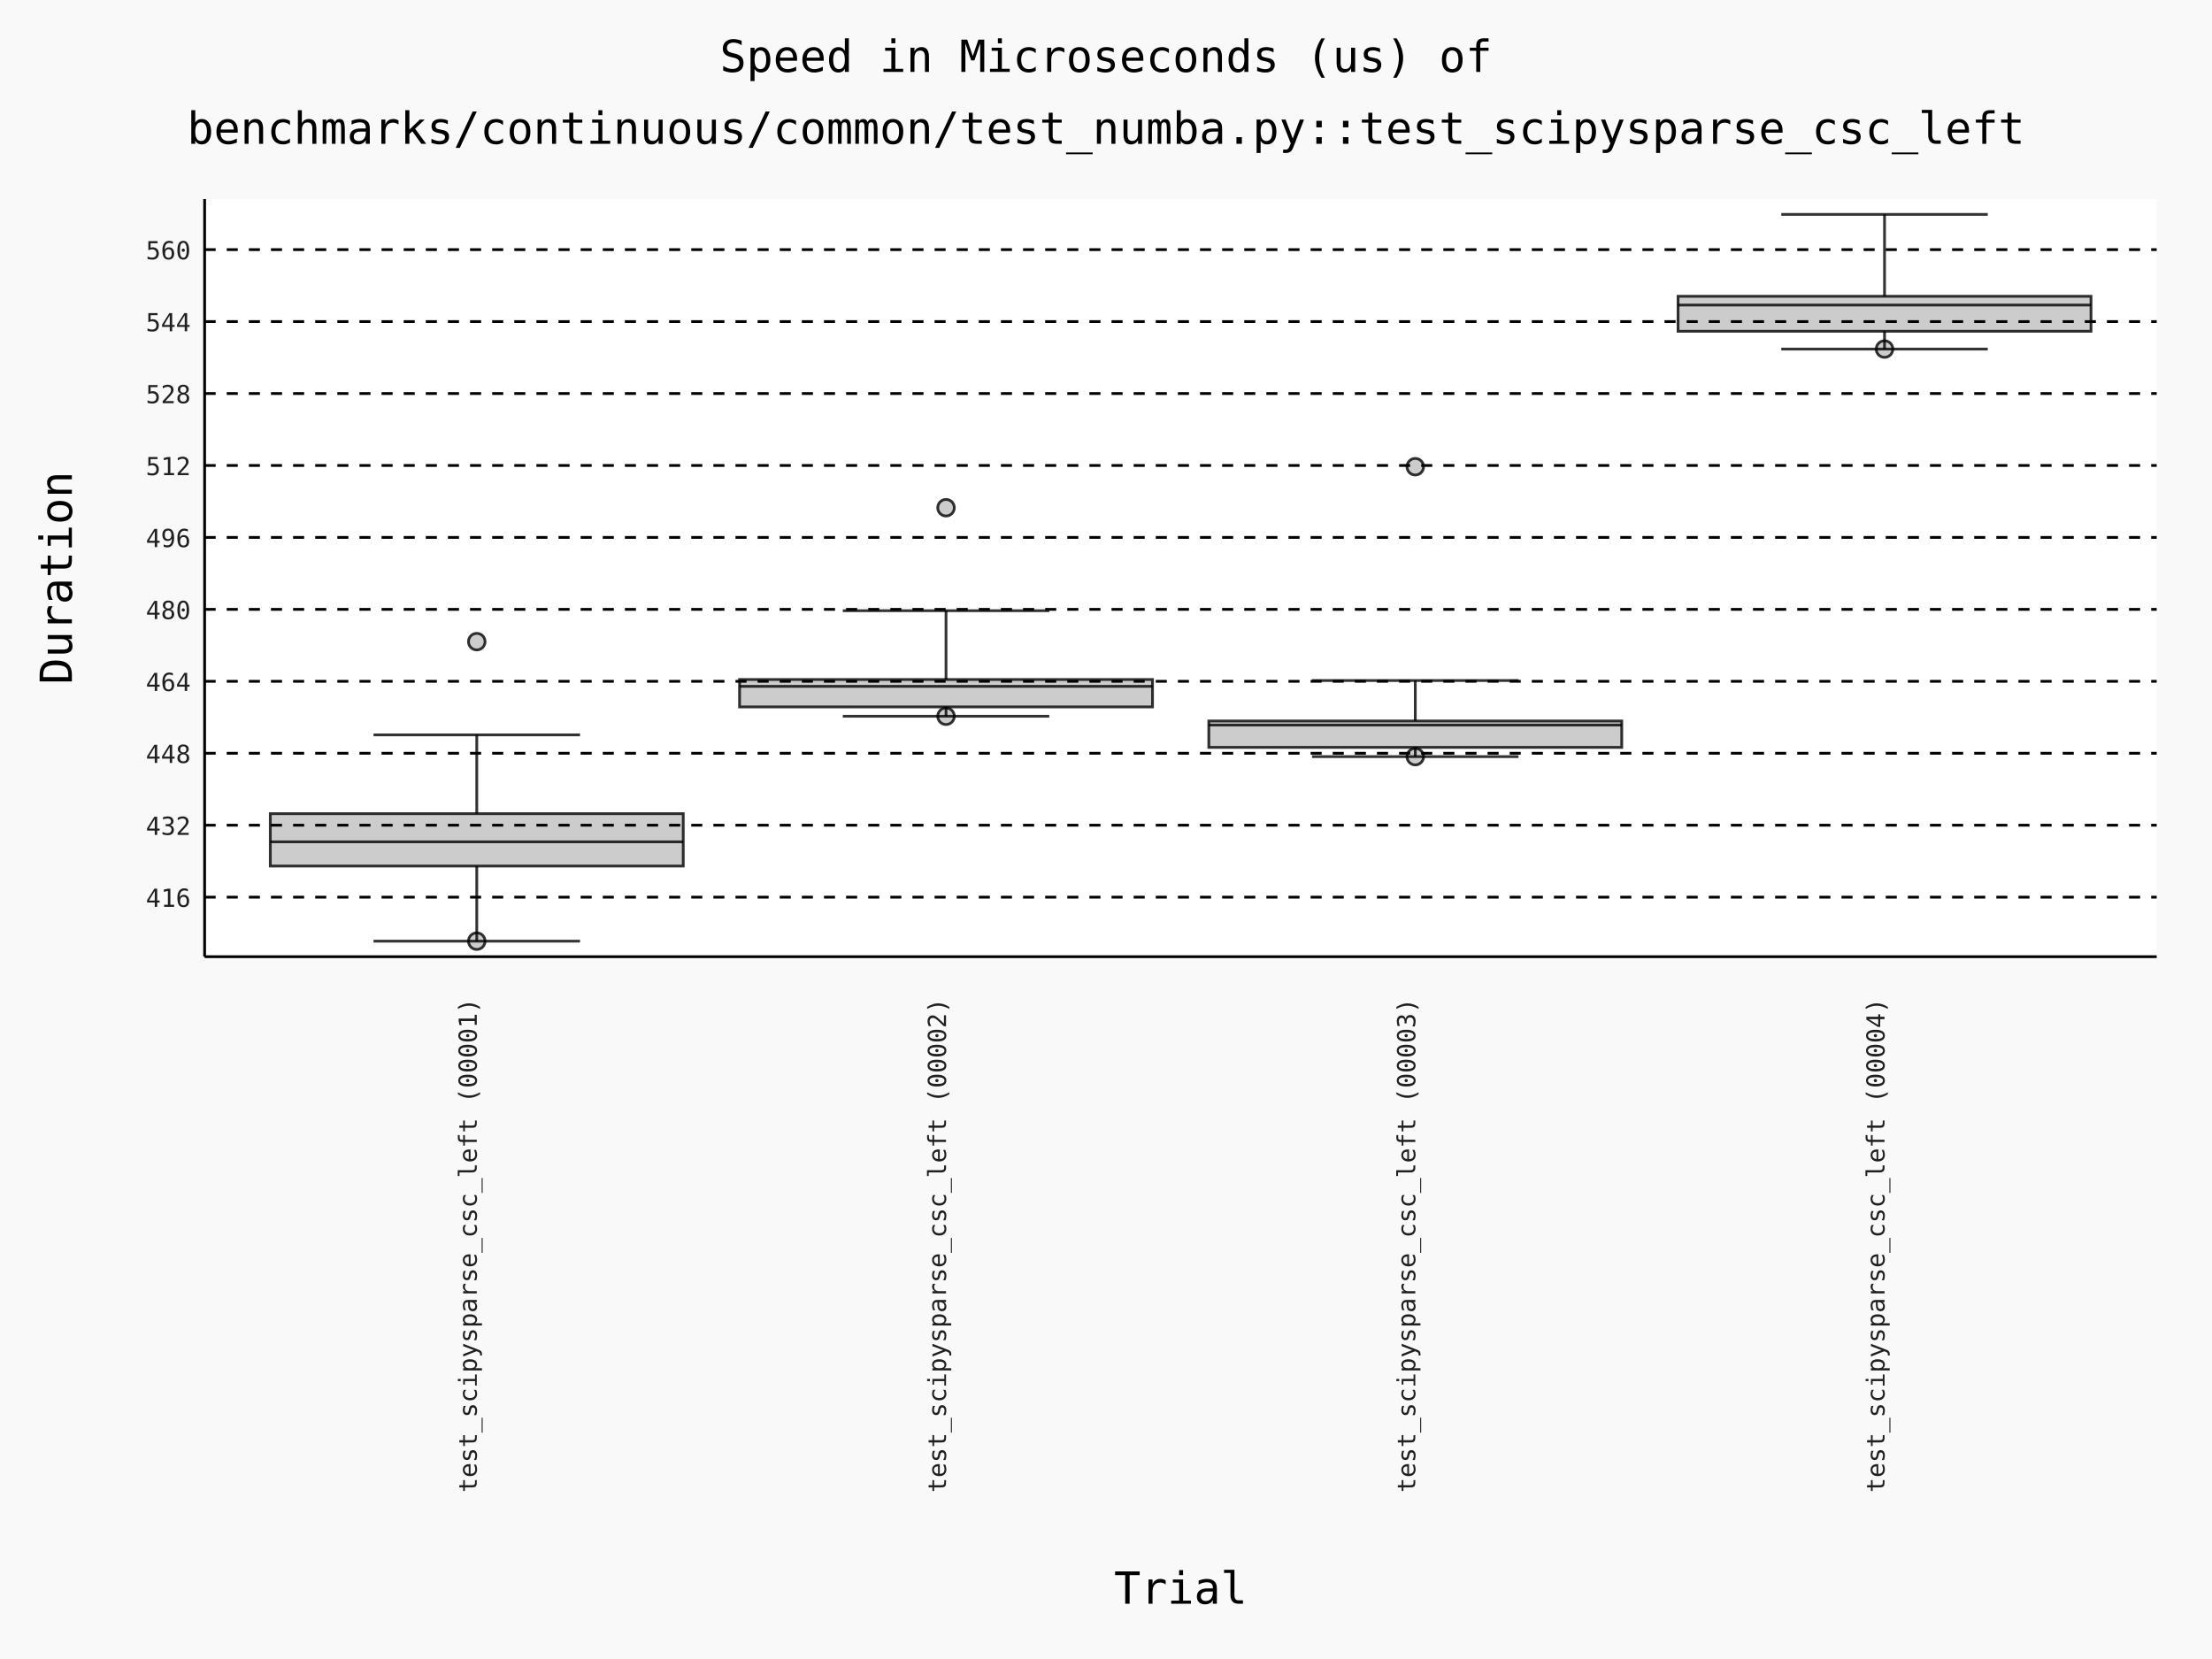
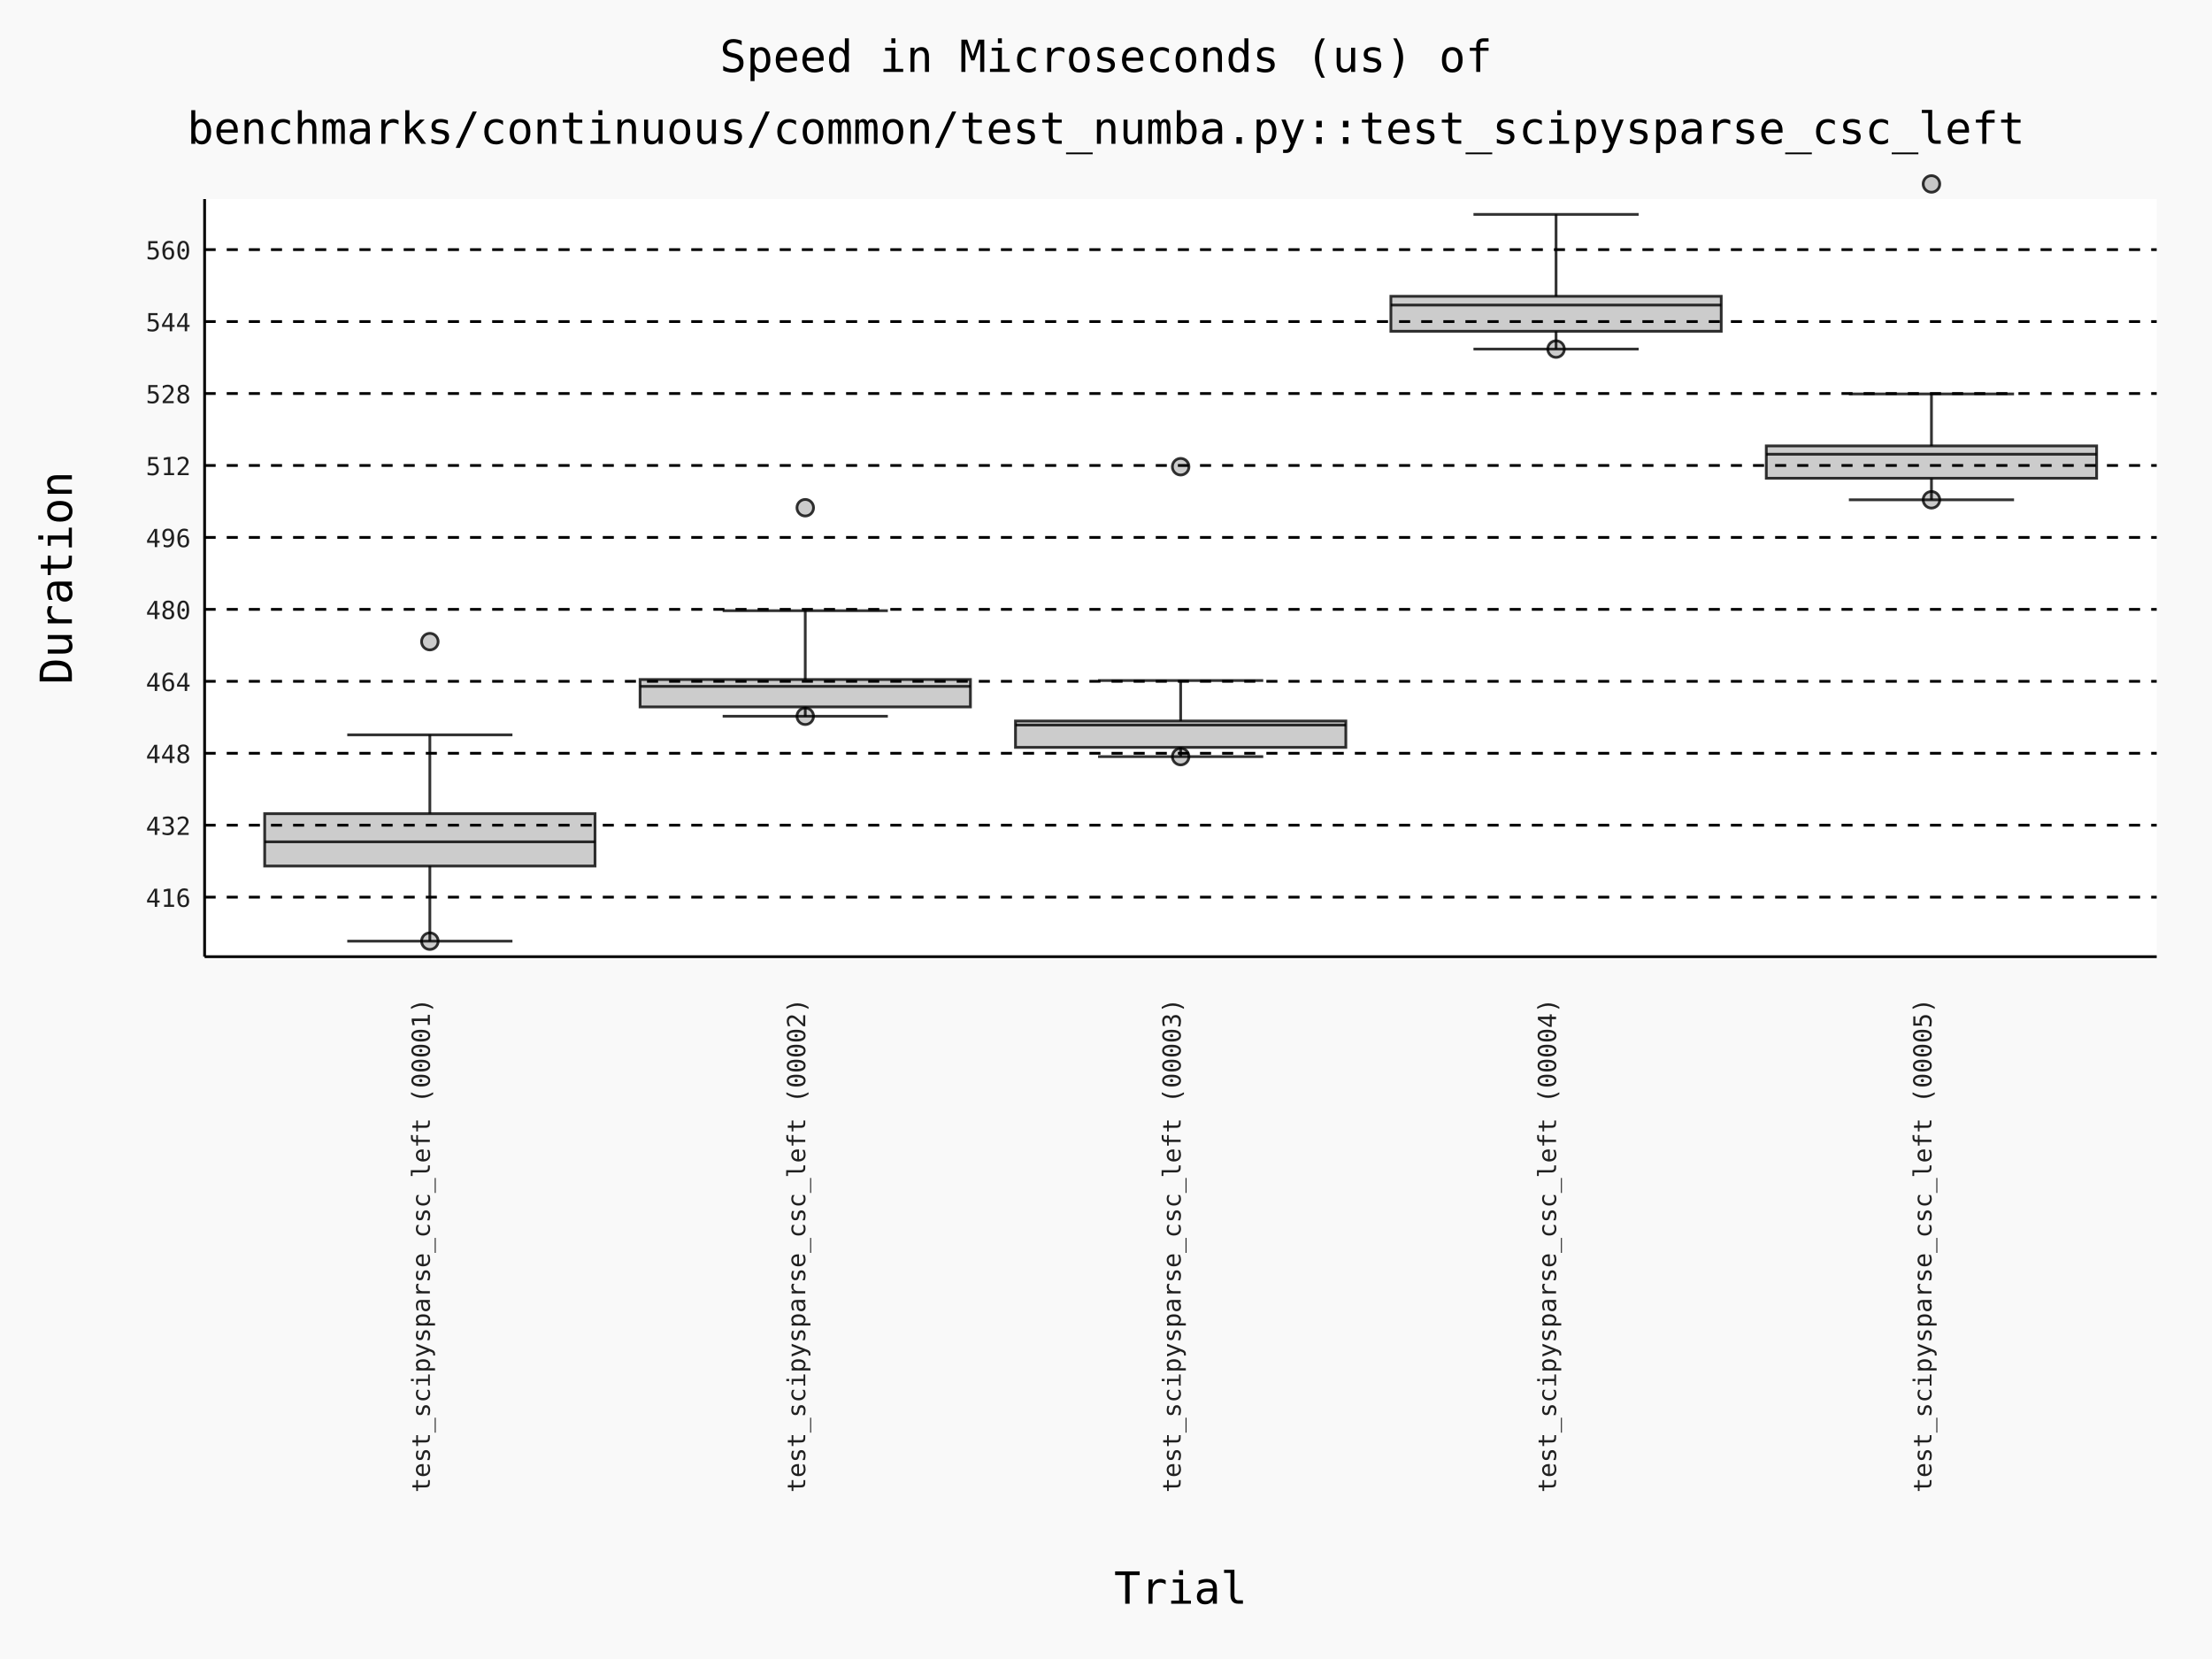
- <svg xmlns="http://www.w3.org/2000/svg" id="chart-65298303-b6c1-497a-9103-05a815d6e2aa" class="pygal-chart" viewBox="0 0 800 600">
+ <svg xmlns="http://www.w3.org/2000/svg" id="chart-18b355f1-2e8b-497f-923a-e597268057c4" class="pygal-chart" viewBox="0 0 800 600">
  <defs>
-     <style type="text/css">#chart-65298303-b6c1-497a-9103-05a815d6e2aa{-webkit-user-select:none;-webkit-font-smoothing:antialiased;font-family:Consolas,"Deja Vu Sans Mono","Bitstream Vera Sans Mono","Courier New",monospace}#chart-65298303-b6c1-497a-9103-05a815d6e2aa .title{font-family:Consolas,"Deja Vu Sans Mono","Bitstream Vera Sans Mono","Courier New",monospace;font-size:16px}#chart-65298303-b6c1-497a-9103-05a815d6e2aa .legends .legend text{font-family:Consolas,"Deja Vu Sans Mono","Bitstream Vera Sans Mono","Courier New",monospace;font-size:14px}#chart-65298303-b6c1-497a-9103-05a815d6e2aa .axis text{font-family:Consolas,"Deja Vu Sans Mono","Bitstream Vera Sans Mono","Courier New",monospace;font-size:10px}#chart-65298303-b6c1-497a-9103-05a815d6e2aa .axis text.major{font-family:Consolas,"Deja Vu Sans Mono","Bitstream Vera Sans Mono","Courier New",monospace;font-size:10px}#chart-65298303-b6c1-497a-9103-05a815d6e2aa .text-overlay text.value{font-family:Consolas,"Deja Vu Sans Mono","Bitstream Vera Sans Mono","Courier New",monospace;font-size:16px}#chart-65298303-b6c1-497a-9103-05a815d6e2aa .text-overlay text.label{font-family:Consolas,"Deja Vu Sans Mono","Bitstream Vera Sans Mono","Courier New",monospace;font-size:10px}#chart-65298303-b6c1-497a-9103-05a815d6e2aa .tooltip{font-family:Consolas,"Deja Vu Sans Mono","Bitstream Vera Sans Mono","Courier New",monospace;font-size:14px}#chart-65298303-b6c1-497a-9103-05a815d6e2aa text.no_data{font-family:Consolas,"Deja Vu Sans Mono","Bitstream Vera Sans Mono","Courier New",monospace;font-size:64px}
- #chart-65298303-b6c1-497a-9103-05a815d6e2aa{background-color:rgba(249,249,249,1)}#chart-65298303-b6c1-497a-9103-05a815d6e2aa path,#chart-65298303-b6c1-497a-9103-05a815d6e2aa line,#chart-65298303-b6c1-497a-9103-05a815d6e2aa rect,#chart-65298303-b6c1-497a-9103-05a815d6e2aa circle{-webkit-transition:150ms;-moz-transition:150ms;transition:150ms}#chart-65298303-b6c1-497a-9103-05a815d6e2aa .graph &gt; .background{fill:rgba(249,249,249,1)}#chart-65298303-b6c1-497a-9103-05a815d6e2aa .plot &gt; .background{fill:rgba(255,255,255,1)}#chart-65298303-b6c1-497a-9103-05a815d6e2aa .graph{fill:rgba(0,0,0,.87)}#chart-65298303-b6c1-497a-9103-05a815d6e2aa text.no_data{fill:rgba(0,0,0,1)}#chart-65298303-b6c1-497a-9103-05a815d6e2aa .title{fill:rgba(0,0,0,1)}#chart-65298303-b6c1-497a-9103-05a815d6e2aa .legends .legend text{fill:rgba(0,0,0,.87)}#chart-65298303-b6c1-497a-9103-05a815d6e2aa .legends .legend:hover text{fill:rgba(0,0,0,1)}#chart-65298303-b6c1-497a-9103-05a815d6e2aa .axis .line{stroke:rgba(0,0,0,1)}#chart-65298303-b6c1-497a-9103-05a815d6e2aa .axis .guide.line{stroke:rgba(0,0,0,.54)}#chart-65298303-b6c1-497a-9103-05a815d6e2aa .axis .major.line{stroke:rgba(0,0,0,.87)}#chart-65298303-b6c1-497a-9103-05a815d6e2aa .axis text.major{fill:rgba(0,0,0,1)}#chart-65298303-b6c1-497a-9103-05a815d6e2aa .axis.y .guides:hover .guide.line,#chart-65298303-b6c1-497a-9103-05a815d6e2aa .line-graph .axis.x .guides:hover .guide.line,#chart-65298303-b6c1-497a-9103-05a815d6e2aa .stackedline-graph .axis.x .guides:hover .guide.line,#chart-65298303-b6c1-497a-9103-05a815d6e2aa .xy-graph .axis.x .guides:hover .guide.line{stroke:rgba(0,0,0,1)}#chart-65298303-b6c1-497a-9103-05a815d6e2aa .axis .guides:hover text{fill:rgba(0,0,0,1)}#chart-65298303-b6c1-497a-9103-05a815d6e2aa .reactive{fill-opacity:.7;stroke-opacity:.8;stroke-width:1}#chart-65298303-b6c1-497a-9103-05a815d6e2aa .ci{stroke:rgba(0,0,0,.87)}#chart-65298303-b6c1-497a-9103-05a815d6e2aa .reactive.active,#chart-65298303-b6c1-497a-9103-05a815d6e2aa .active .reactive{fill-opacity:.8;stroke-opacity:.9;stroke-width:4}#chart-65298303-b6c1-497a-9103-05a815d6e2aa .ci .reactive.active{stroke-width:1.5}#chart-65298303-b6c1-497a-9103-05a815d6e2aa .series text{fill:rgba(0,0,0,1)}#chart-65298303-b6c1-497a-9103-05a815d6e2aa .tooltip rect{fill:rgba(255,255,255,1);stroke:rgba(0,0,0,1);-webkit-transition:opacity 150ms;-moz-transition:opacity 150ms;transition:opacity 150ms}#chart-65298303-b6c1-497a-9103-05a815d6e2aa .tooltip .label{fill:rgba(0,0,0,.87)}#chart-65298303-b6c1-497a-9103-05a815d6e2aa .tooltip .label{fill:rgba(0,0,0,.87)}#chart-65298303-b6c1-497a-9103-05a815d6e2aa .tooltip .legend{font-size:.8em;fill:rgba(0,0,0,.54)}#chart-65298303-b6c1-497a-9103-05a815d6e2aa .tooltip .x_label{font-size:.6em;fill:rgba(0,0,0,1)}#chart-65298303-b6c1-497a-9103-05a815d6e2aa .tooltip .xlink{font-size:.5em;text-decoration:underline}#chart-65298303-b6c1-497a-9103-05a815d6e2aa .tooltip .value{font-size:1.5em}#chart-65298303-b6c1-497a-9103-05a815d6e2aa .bound{font-size:.5em}#chart-65298303-b6c1-497a-9103-05a815d6e2aa .max-value{font-size:.75em;fill:rgba(0,0,0,.54)}#chart-65298303-b6c1-497a-9103-05a815d6e2aa .map-element{fill:rgba(255,255,255,1);stroke:rgba(0,0,0,.54) !important}#chart-65298303-b6c1-497a-9103-05a815d6e2aa .map-element .reactive{fill-opacity:inherit;stroke-opacity:inherit}#chart-65298303-b6c1-497a-9103-05a815d6e2aa .color-0,#chart-65298303-b6c1-497a-9103-05a815d6e2aa .color-0 a:visited{stroke:#000000;fill:#000000}#chart-65298303-b6c1-497a-9103-05a815d6e2aa .color-1,#chart-65298303-b6c1-497a-9103-05a815d6e2aa .color-1 a:visited{stroke:#000000;fill:#000000}#chart-65298303-b6c1-497a-9103-05a815d6e2aa .color-2,#chart-65298303-b6c1-497a-9103-05a815d6e2aa .color-2 a:visited{stroke:#000000;fill:#000000}#chart-65298303-b6c1-497a-9103-05a815d6e2aa .color-3,#chart-65298303-b6c1-497a-9103-05a815d6e2aa .color-3 a:visited{stroke:#000000;fill:#000000}#chart-65298303-b6c1-497a-9103-05a815d6e2aa .text-overlay .color-0 text{fill:white}#chart-65298303-b6c1-497a-9103-05a815d6e2aa .text-overlay .color-1 text{fill:white}#chart-65298303-b6c1-497a-9103-05a815d6e2aa .text-overlay .color-2 text{fill:white}#chart-65298303-b6c1-497a-9103-05a815d6e2aa .text-overlay .color-3 text{fill:white}
- #chart-65298303-b6c1-497a-9103-05a815d6e2aa text.no_data{text-anchor:middle}#chart-65298303-b6c1-497a-9103-05a815d6e2aa .guide.line{fill:none}#chart-65298303-b6c1-497a-9103-05a815d6e2aa .centered{text-anchor:middle}#chart-65298303-b6c1-497a-9103-05a815d6e2aa .title{text-anchor:middle}#chart-65298303-b6c1-497a-9103-05a815d6e2aa .legends .legend text{fill-opacity:1}#chart-65298303-b6c1-497a-9103-05a815d6e2aa .axis.x text{text-anchor:middle}#chart-65298303-b6c1-497a-9103-05a815d6e2aa .axis.x:not(.web) text[transform]{text-anchor:start}#chart-65298303-b6c1-497a-9103-05a815d6e2aa .axis.x:not(.web) text[transform].backwards{text-anchor:end}#chart-65298303-b6c1-497a-9103-05a815d6e2aa .axis.y text{text-anchor:end}#chart-65298303-b6c1-497a-9103-05a815d6e2aa .axis.y text[transform].backwards{text-anchor:start}#chart-65298303-b6c1-497a-9103-05a815d6e2aa .axis.y2 text{text-anchor:start}#chart-65298303-b6c1-497a-9103-05a815d6e2aa .axis.y2 text[transform].backwards{text-anchor:end}#chart-65298303-b6c1-497a-9103-05a815d6e2aa .axis .guide.line{stroke-dasharray:4,4;stroke:black}#chart-65298303-b6c1-497a-9103-05a815d6e2aa .axis .major.guide.line{stroke-dasharray:6,6;stroke:black}#chart-65298303-b6c1-497a-9103-05a815d6e2aa .horizontal .axis.y .guide.line,#chart-65298303-b6c1-497a-9103-05a815d6e2aa .horizontal .axis.y2 .guide.line,#chart-65298303-b6c1-497a-9103-05a815d6e2aa .vertical .axis.x .guide.line{opacity:0}#chart-65298303-b6c1-497a-9103-05a815d6e2aa .horizontal .axis.always_show .guide.line,#chart-65298303-b6c1-497a-9103-05a815d6e2aa .vertical .axis.always_show .guide.line{opacity:1 !important}#chart-65298303-b6c1-497a-9103-05a815d6e2aa .axis.y .guides:hover .guide.line,#chart-65298303-b6c1-497a-9103-05a815d6e2aa .axis.y2 .guides:hover .guide.line,#chart-65298303-b6c1-497a-9103-05a815d6e2aa .axis.x .guides:hover .guide.line{opacity:1}#chart-65298303-b6c1-497a-9103-05a815d6e2aa .axis .guides:hover text{opacity:1}#chart-65298303-b6c1-497a-9103-05a815d6e2aa .nofill{fill:none}#chart-65298303-b6c1-497a-9103-05a815d6e2aa .subtle-fill{fill-opacity:.2}#chart-65298303-b6c1-497a-9103-05a815d6e2aa .dot{stroke-width:1px;fill-opacity:1;stroke-opacity:1}#chart-65298303-b6c1-497a-9103-05a815d6e2aa .dot.active{stroke-width:5px}#chart-65298303-b6c1-497a-9103-05a815d6e2aa .dot.negative{fill:transparent}#chart-65298303-b6c1-497a-9103-05a815d6e2aa text,#chart-65298303-b6c1-497a-9103-05a815d6e2aa tspan{stroke:none !important}#chart-65298303-b6c1-497a-9103-05a815d6e2aa .series text.active{opacity:1}#chart-65298303-b6c1-497a-9103-05a815d6e2aa .tooltip rect{fill-opacity:.95;stroke-width:.5}#chart-65298303-b6c1-497a-9103-05a815d6e2aa .tooltip text{fill-opacity:1}#chart-65298303-b6c1-497a-9103-05a815d6e2aa .showable{visibility:hidden}#chart-65298303-b6c1-497a-9103-05a815d6e2aa .showable.shown{visibility:visible}#chart-65298303-b6c1-497a-9103-05a815d6e2aa .gauge-background{fill:rgba(229,229,229,1);stroke:none}#chart-65298303-b6c1-497a-9103-05a815d6e2aa .bg-lines{stroke:rgba(249,249,249,1);stroke-width:2px}
+     <style type="text/css">#chart-18b355f1-2e8b-497f-923a-e597268057c4{-webkit-user-select:none;-webkit-font-smoothing:antialiased;font-family:Consolas,"Deja Vu Sans Mono","Bitstream Vera Sans Mono","Courier New",monospace}#chart-18b355f1-2e8b-497f-923a-e597268057c4 .title{font-family:Consolas,"Deja Vu Sans Mono","Bitstream Vera Sans Mono","Courier New",monospace;font-size:16px}#chart-18b355f1-2e8b-497f-923a-e597268057c4 .legends .legend text{font-family:Consolas,"Deja Vu Sans Mono","Bitstream Vera Sans Mono","Courier New",monospace;font-size:14px}#chart-18b355f1-2e8b-497f-923a-e597268057c4 .axis text{font-family:Consolas,"Deja Vu Sans Mono","Bitstream Vera Sans Mono","Courier New",monospace;font-size:10px}#chart-18b355f1-2e8b-497f-923a-e597268057c4 .axis text.major{font-family:Consolas,"Deja Vu Sans Mono","Bitstream Vera Sans Mono","Courier New",monospace;font-size:10px}#chart-18b355f1-2e8b-497f-923a-e597268057c4 .text-overlay text.value{font-family:Consolas,"Deja Vu Sans Mono","Bitstream Vera Sans Mono","Courier New",monospace;font-size:16px}#chart-18b355f1-2e8b-497f-923a-e597268057c4 .text-overlay text.label{font-family:Consolas,"Deja Vu Sans Mono","Bitstream Vera Sans Mono","Courier New",monospace;font-size:10px}#chart-18b355f1-2e8b-497f-923a-e597268057c4 .tooltip{font-family:Consolas,"Deja Vu Sans Mono","Bitstream Vera Sans Mono","Courier New",monospace;font-size:14px}#chart-18b355f1-2e8b-497f-923a-e597268057c4 text.no_data{font-family:Consolas,"Deja Vu Sans Mono","Bitstream Vera Sans Mono","Courier New",monospace;font-size:64px}
+ #chart-18b355f1-2e8b-497f-923a-e597268057c4{background-color:rgba(249,249,249,1)}#chart-18b355f1-2e8b-497f-923a-e597268057c4 path,#chart-18b355f1-2e8b-497f-923a-e597268057c4 line,#chart-18b355f1-2e8b-497f-923a-e597268057c4 rect,#chart-18b355f1-2e8b-497f-923a-e597268057c4 circle{-webkit-transition:150ms;-moz-transition:150ms;transition:150ms}#chart-18b355f1-2e8b-497f-923a-e597268057c4 .graph &gt; .background{fill:rgba(249,249,249,1)}#chart-18b355f1-2e8b-497f-923a-e597268057c4 .plot &gt; .background{fill:rgba(255,255,255,1)}#chart-18b355f1-2e8b-497f-923a-e597268057c4 .graph{fill:rgba(0,0,0,.87)}#chart-18b355f1-2e8b-497f-923a-e597268057c4 text.no_data{fill:rgba(0,0,0,1)}#chart-18b355f1-2e8b-497f-923a-e597268057c4 .title{fill:rgba(0,0,0,1)}#chart-18b355f1-2e8b-497f-923a-e597268057c4 .legends .legend text{fill:rgba(0,0,0,.87)}#chart-18b355f1-2e8b-497f-923a-e597268057c4 .legends .legend:hover text{fill:rgba(0,0,0,1)}#chart-18b355f1-2e8b-497f-923a-e597268057c4 .axis .line{stroke:rgba(0,0,0,1)}#chart-18b355f1-2e8b-497f-923a-e597268057c4 .axis .guide.line{stroke:rgba(0,0,0,.54)}#chart-18b355f1-2e8b-497f-923a-e597268057c4 .axis .major.line{stroke:rgba(0,0,0,.87)}#chart-18b355f1-2e8b-497f-923a-e597268057c4 .axis text.major{fill:rgba(0,0,0,1)}#chart-18b355f1-2e8b-497f-923a-e597268057c4 .axis.y .guides:hover .guide.line,#chart-18b355f1-2e8b-497f-923a-e597268057c4 .line-graph .axis.x .guides:hover .guide.line,#chart-18b355f1-2e8b-497f-923a-e597268057c4 .stackedline-graph .axis.x .guides:hover .guide.line,#chart-18b355f1-2e8b-497f-923a-e597268057c4 .xy-graph .axis.x .guides:hover .guide.line{stroke:rgba(0,0,0,1)}#chart-18b355f1-2e8b-497f-923a-e597268057c4 .axis .guides:hover text{fill:rgba(0,0,0,1)}#chart-18b355f1-2e8b-497f-923a-e597268057c4 .reactive{fill-opacity:.7;stroke-opacity:.8;stroke-width:1}#chart-18b355f1-2e8b-497f-923a-e597268057c4 .ci{stroke:rgba(0,0,0,.87)}#chart-18b355f1-2e8b-497f-923a-e597268057c4 .reactive.active,#chart-18b355f1-2e8b-497f-923a-e597268057c4 .active .reactive{fill-opacity:.8;stroke-opacity:.9;stroke-width:4}#chart-18b355f1-2e8b-497f-923a-e597268057c4 .ci .reactive.active{stroke-width:1.5}#chart-18b355f1-2e8b-497f-923a-e597268057c4 .series text{fill:rgba(0,0,0,1)}#chart-18b355f1-2e8b-497f-923a-e597268057c4 .tooltip rect{fill:rgba(255,255,255,1);stroke:rgba(0,0,0,1);-webkit-transition:opacity 150ms;-moz-transition:opacity 150ms;transition:opacity 150ms}#chart-18b355f1-2e8b-497f-923a-e597268057c4 .tooltip .label{fill:rgba(0,0,0,.87)}#chart-18b355f1-2e8b-497f-923a-e597268057c4 .tooltip .label{fill:rgba(0,0,0,.87)}#chart-18b355f1-2e8b-497f-923a-e597268057c4 .tooltip .legend{font-size:.8em;fill:rgba(0,0,0,.54)}#chart-18b355f1-2e8b-497f-923a-e597268057c4 .tooltip .x_label{font-size:.6em;fill:rgba(0,0,0,1)}#chart-18b355f1-2e8b-497f-923a-e597268057c4 .tooltip .xlink{font-size:.5em;text-decoration:underline}#chart-18b355f1-2e8b-497f-923a-e597268057c4 .tooltip .value{font-size:1.5em}#chart-18b355f1-2e8b-497f-923a-e597268057c4 .bound{font-size:.5em}#chart-18b355f1-2e8b-497f-923a-e597268057c4 .max-value{font-size:.75em;fill:rgba(0,0,0,.54)}#chart-18b355f1-2e8b-497f-923a-e597268057c4 .map-element{fill:rgba(255,255,255,1);stroke:rgba(0,0,0,.54) !important}#chart-18b355f1-2e8b-497f-923a-e597268057c4 .map-element .reactive{fill-opacity:inherit;stroke-opacity:inherit}#chart-18b355f1-2e8b-497f-923a-e597268057c4 .color-0,#chart-18b355f1-2e8b-497f-923a-e597268057c4 .color-0 a:visited{stroke:#000000;fill:#000000}#chart-18b355f1-2e8b-497f-923a-e597268057c4 .color-1,#chart-18b355f1-2e8b-497f-923a-e597268057c4 .color-1 a:visited{stroke:#000000;fill:#000000}#chart-18b355f1-2e8b-497f-923a-e597268057c4 .color-2,#chart-18b355f1-2e8b-497f-923a-e597268057c4 .color-2 a:visited{stroke:#000000;fill:#000000}#chart-18b355f1-2e8b-497f-923a-e597268057c4 .color-3,#chart-18b355f1-2e8b-497f-923a-e597268057c4 .color-3 a:visited{stroke:#000000;fill:#000000}#chart-18b355f1-2e8b-497f-923a-e597268057c4 .color-4,#chart-18b355f1-2e8b-497f-923a-e597268057c4 .color-4 a:visited{stroke:#000000;fill:#000000}#chart-18b355f1-2e8b-497f-923a-e597268057c4 .text-overlay .color-0 text{fill:white}#chart-18b355f1-2e8b-497f-923a-e597268057c4 .text-overlay .color-1 text{fill:white}#chart-18b355f1-2e8b-497f-923a-e597268057c4 .text-overlay .color-2 text{fill:white}#chart-18b355f1-2e8b-497f-923a-e597268057c4 .text-overlay .color-3 text{fill:white}#chart-18b355f1-2e8b-497f-923a-e597268057c4 .text-overlay .color-4 text{fill:white}
+ #chart-18b355f1-2e8b-497f-923a-e597268057c4 text.no_data{text-anchor:middle}#chart-18b355f1-2e8b-497f-923a-e597268057c4 .guide.line{fill:none}#chart-18b355f1-2e8b-497f-923a-e597268057c4 .centered{text-anchor:middle}#chart-18b355f1-2e8b-497f-923a-e597268057c4 .title{text-anchor:middle}#chart-18b355f1-2e8b-497f-923a-e597268057c4 .legends .legend text{fill-opacity:1}#chart-18b355f1-2e8b-497f-923a-e597268057c4 .axis.x text{text-anchor:middle}#chart-18b355f1-2e8b-497f-923a-e597268057c4 .axis.x:not(.web) text[transform]{text-anchor:start}#chart-18b355f1-2e8b-497f-923a-e597268057c4 .axis.x:not(.web) text[transform].backwards{text-anchor:end}#chart-18b355f1-2e8b-497f-923a-e597268057c4 .axis.y text{text-anchor:end}#chart-18b355f1-2e8b-497f-923a-e597268057c4 .axis.y text[transform].backwards{text-anchor:start}#chart-18b355f1-2e8b-497f-923a-e597268057c4 .axis.y2 text{text-anchor:start}#chart-18b355f1-2e8b-497f-923a-e597268057c4 .axis.y2 text[transform].backwards{text-anchor:end}#chart-18b355f1-2e8b-497f-923a-e597268057c4 .axis .guide.line{stroke-dasharray:4,4;stroke:black}#chart-18b355f1-2e8b-497f-923a-e597268057c4 .axis .major.guide.line{stroke-dasharray:6,6;stroke:black}#chart-18b355f1-2e8b-497f-923a-e597268057c4 .horizontal .axis.y .guide.line,#chart-18b355f1-2e8b-497f-923a-e597268057c4 .horizontal .axis.y2 .guide.line,#chart-18b355f1-2e8b-497f-923a-e597268057c4 .vertical .axis.x .guide.line{opacity:0}#chart-18b355f1-2e8b-497f-923a-e597268057c4 .horizontal .axis.always_show .guide.line,#chart-18b355f1-2e8b-497f-923a-e597268057c4 .vertical .axis.always_show .guide.line{opacity:1 !important}#chart-18b355f1-2e8b-497f-923a-e597268057c4 .axis.y .guides:hover .guide.line,#chart-18b355f1-2e8b-497f-923a-e597268057c4 .axis.y2 .guides:hover .guide.line,#chart-18b355f1-2e8b-497f-923a-e597268057c4 .axis.x .guides:hover .guide.line{opacity:1}#chart-18b355f1-2e8b-497f-923a-e597268057c4 .axis .guides:hover text{opacity:1}#chart-18b355f1-2e8b-497f-923a-e597268057c4 .nofill{fill:none}#chart-18b355f1-2e8b-497f-923a-e597268057c4 .subtle-fill{fill-opacity:.2}#chart-18b355f1-2e8b-497f-923a-e597268057c4 .dot{stroke-width:1px;fill-opacity:1;stroke-opacity:1}#chart-18b355f1-2e8b-497f-923a-e597268057c4 .dot.active{stroke-width:5px}#chart-18b355f1-2e8b-497f-923a-e597268057c4 .dot.negative{fill:transparent}#chart-18b355f1-2e8b-497f-923a-e597268057c4 text,#chart-18b355f1-2e8b-497f-923a-e597268057c4 tspan{stroke:none !important}#chart-18b355f1-2e8b-497f-923a-e597268057c4 .series text.active{opacity:1}#chart-18b355f1-2e8b-497f-923a-e597268057c4 .tooltip rect{fill-opacity:.95;stroke-width:.5}#chart-18b355f1-2e8b-497f-923a-e597268057c4 .tooltip text{fill-opacity:1}#chart-18b355f1-2e8b-497f-923a-e597268057c4 .showable{visibility:hidden}#chart-18b355f1-2e8b-497f-923a-e597268057c4 .showable.shown{visibility:visible}#chart-18b355f1-2e8b-497f-923a-e597268057c4 .gauge-background{fill:rgba(229,229,229,1);stroke:none}#chart-18b355f1-2e8b-497f-923a-e597268057c4 .bg-lines{stroke:rgba(249,249,249,1);stroke-width:2px}
.tooltip .value{font-size:1em !important}.axis text{font-size:9px !important}</style>
  </defs>
  <g class="graph custombox-graph vertical">
    <rect x="0" y="0" width="800" height="600" class="background" />
    <g transform="translate(74, 72)" class="plot">
      <rect x="0" y="0" width="706.0" height="274.0" class="background" />
      <g class="axis y always_show">
        <path d="M0 274 h706" class="line" />
        <g class="guides">
          <path d="M0 252.468 h706" class="guide line" />
          <text x="-5" y="255.968" class="">416</text>
        </g>
        <g class="guides">
          <path d="M0 226.447 h706" class="guide line" />
          <text x="-5" y="229.947" class="">432</text>
        </g>
        <g class="guides">
          <path d="M0 200.426 h706" class="guide line" />
          <text x="-5" y="203.926" class="">448</text>
        </g>
        <g class="guides">
          <path d="M0 174.405 h706" class="guide line" />
          <text x="-5" y="177.905" class="">464</text>
        </g>
        <g class="guides">
          <path d="M0 148.384 h706" class="guide line" />
          <text x="-5" y="151.884" class="">480</text>
        </g>
        <g class="guides">
          <path d="M0 122.363 h706" class="guide line" />
          <text x="-5" y="125.863" class="">496</text>
        </g>
        <g class="guides">
          <path d="M0 96.342 h706" class="guide line" />
          <text x="-5" y="99.842" class="">512</text>
        </g>
        <g class="guides">
          <path d="M0 70.321 h706" class="guide line" />
          <text x="-5" y="73.821" class="">528</text>
        </g>
        <g class="guides">
          <path d="M0 44.301 h706" class="guide line" />
          <text x="-5" y="47.801" class="">544</text>
        </g>
        <g class="guides">
          <path d="M0 18.28 h706" class="guide line" />
          <text x="-5" y="21.78" class="">560</text>
        </g>
      </g>
      <g class="axis x">
        <path d="M0 0 v274" class="line" />
        <g class="guides">
-           <path d="M98.433 0 v274" class="guide line" />
-           <text x="98.433" y="289.0" class="backwards" transform="rotate(270 98.43269 289)">test_scipysparse_csc_left (00001)</text>
+           <path d="M81.462 0 v274" class="guide line" />
+           <text x="81.462" y="289.0" class="backwards" transform="rotate(270 81.46154 289)">test_scipysparse_csc_left (00001)</text>
        </g>
        <g class="guides">
-           <path d="M268.144 0 v274" class="guide line" />
-           <text x="268.144" y="289.0" class="backwards" transform="rotate(270 268.1442 289)">test_scipysparse_csc_left (00002)</text>
+           <path d="M217.231 0 v274" class="guide line" />
+           <text x="217.231" y="289.0" class="backwards" transform="rotate(270 217.2308 289)">test_scipysparse_csc_left (00002)</text>
        </g>
        <g class="guides">
-           <path d="M437.856 0 v274" class="guide line" />
-           <text x="437.856" y="289.0" class="backwards" transform="rotate(270 437.8558 289)">test_scipysparse_csc_left (00003)</text>
+           <path d="M353 0 v274" class="guide line" />
+           <text x="353.0" y="289.0" class="backwards" transform="rotate(270 353 289)">test_scipysparse_csc_left (00003)</text>
        </g>
        <g class="guides">
-           <path d="M607.567 0 v274" class="guide line" />
-           <text x="607.567" y="289.0" class="backwards" transform="rotate(270 607.5673 289)">test_scipysparse_csc_left (00004)</text>
+           <path d="M488.769 0 v274" class="guide line" />
+           <text x="488.769" y="289.0" class="backwards" transform="rotate(270 488.7692 289)">test_scipysparse_csc_left (00004)</text>
+         </g>
+         <g class="guides">
+           <path d="M624.538 0 v274" class="guide line" />
+           <text x="624.538" y="289.0" class="backwards" transform="rotate(270 624.5385 289)">test_scipysparse_csc_left (00005)</text>
        </g>
      </g>
      <g class="series serie-0 color-0">
        <g class="boxes">
          <g class="box">
-             <path stroke-width="3" d="M61.096 268.381 L135.769 268.381" class="reactive tooltip-trigger" />
-             <path stroke-width="3" d="M23.76 232.459 L173.106 232.459" class="reactive tooltip-trigger" />
-             <path stroke-width="3" d="M61.096 193.779 L135.769 193.779" class="reactive tooltip-trigger" />
-             <path stroke-width="2" d="M98.433 268.381 L98.433 241.219" class="reactive tooltip-trigger" />
-             <path stroke-width="2" d="M98.433 193.779 L98.433 222.274" class="reactive tooltip-trigger" />
-             <rect x="23.76" y="222.274" height="18.946" width="149.346" class="subtle-fill reactive tooltip-trigger" />
-             <circle cx="98.433" cy="268.381" r="3" class="subtle-fill reactive tooltip-trigger" />
-             <circle cx="98.433" cy="160.057" r="3" class="subtle-fill reactive tooltip-trigger" />
+             <path stroke-width="3" d="M51.592 268.381 L111.331 268.381" class="reactive tooltip-trigger" />
+             <path stroke-width="3" d="M21.723 232.459 L141.2 232.459" class="reactive tooltip-trigger" />
+             <path stroke-width="3" d="M51.592 193.779 L111.331 193.779" class="reactive tooltip-trigger" />
+             <path stroke-width="2" d="M81.462 268.381 L81.462 241.219" class="reactive tooltip-trigger" />
+             <path stroke-width="2" d="M81.462 193.779 L81.462 222.274" class="reactive tooltip-trigger" />
+             <rect x="21.723" y="222.274" height="18.946" width="119.477" class="subtle-fill reactive tooltip-trigger" />
+             <circle cx="81.462" cy="268.381" r="3" class="subtle-fill reactive tooltip-trigger" />
+             <circle cx="81.462" cy="160.057" r="3" class="subtle-fill reactive tooltip-trigger" />
          </g>
        </g>
      </g>
      <g class="series serie-1 color-1">
        <g class="boxes">
          <g class="box">
-             <path stroke-width="3" d="M230.808 187.037 L305.481 187.037" class="reactive tooltip-trigger" />
-             <path stroke-width="3" d="M193.471 176.229 L342.817 176.229" class="reactive tooltip-trigger" />
-             <path stroke-width="3" d="M230.808 148.867 L305.481 148.867" class="reactive tooltip-trigger" />
-             <path stroke-width="2" d="M268.144 187.037 L268.144 183.669" class="reactive tooltip-trigger" />
-             <path stroke-width="2" d="M268.144 148.867 L268.144 173.75" class="reactive tooltip-trigger" />
-             <rect x="193.471" y="173.75" height="9.92" width="149.346" class="subtle-fill reactive tooltip-trigger" />
-             <circle cx="268.144" cy="187.037" r="3" class="subtle-fill reactive tooltip-trigger" />
-             <circle cx="268.144" cy="111.626" r="3" class="subtle-fill reactive tooltip-trigger" />
+             <path stroke-width="3" d="M187.362 187.037 L247.1 187.037" class="reactive tooltip-trigger" />
+             <path stroke-width="3" d="M157.492 176.229 L276.969 176.229" class="reactive tooltip-trigger" />
+             <path stroke-width="3" d="M187.362 148.867 L247.1 148.867" class="reactive tooltip-trigger" />
+             <path stroke-width="2" d="M217.231 187.037 L217.231 183.669" class="reactive tooltip-trigger" />
+             <path stroke-width="2" d="M217.231 148.867 L217.231 173.75" class="reactive tooltip-trigger" />
+             <rect x="157.492" y="173.75" height="9.92" width="119.477" class="subtle-fill reactive tooltip-trigger" />
+             <circle cx="217.231" cy="187.037" r="3" class="subtle-fill reactive tooltip-trigger" />
+             <circle cx="217.231" cy="111.626" r="3" class="subtle-fill reactive tooltip-trigger" />
          </g>
        </g>
      </g>
      <g class="series serie-2 color-2">
        <g class="boxes">
          <g class="box">
-             <path stroke-width="3" d="M400.519 201.641 L475.192 201.641" class="reactive tooltip-trigger" />
-             <path stroke-width="3" d="M363.183 190.224 L512.529 190.224" class="reactive tooltip-trigger" />
-             <path stroke-width="3" d="M400.519 174.124 L475.192 174.124" class="reactive tooltip-trigger" />
-             <path stroke-width="2" d="M437.856 201.641 L437.856 198.302" class="reactive tooltip-trigger" />
-             <path stroke-width="2" d="M437.856 174.124 L437.856 188.759" class="reactive tooltip-trigger" />
-             <rect x="363.183" y="188.759" height="9.543" width="149.346" class="subtle-fill reactive tooltip-trigger" />
-             <circle cx="437.856" cy="201.641" r="3" class="subtle-fill reactive tooltip-trigger" />
-             <circle cx="437.856" cy="96.794" r="3" class="subtle-fill reactive tooltip-trigger" />
+             <path stroke-width="3" d="M323.131 201.641 L382.869 201.641" class="reactive tooltip-trigger" />
+             <path stroke-width="3" d="M293.262 190.224 L412.738 190.224" class="reactive tooltip-trigger" />
+             <path stroke-width="3" d="M323.131 174.124 L382.869 174.124" class="reactive tooltip-trigger" />
+             <path stroke-width="2" d="M353 201.641 L353 198.302" class="reactive tooltip-trigger" />
+             <path stroke-width="2" d="M353 174.124 L353 188.759" class="reactive tooltip-trigger" />
+             <rect x="293.262" y="188.759" height="9.543" width="119.477" class="subtle-fill reactive tooltip-trigger" />
+             <circle cx="353.0" cy="201.641" r="3" class="subtle-fill reactive tooltip-trigger" />
+             <circle cx="353.0" cy="96.794" r="3" class="subtle-fill reactive tooltip-trigger" />
          </g>
        </g>
      </g>
      <g class="series serie-3 color-3">
        <g class="boxes">
          <g class="box">
-             <path stroke-width="3" d="M570.231 54.247 L644.904 54.247" class="reactive tooltip-trigger" />
-             <path stroke-width="3" d="M532.894 38.327 L682.24 38.327" class="reactive tooltip-trigger" />
-             <path stroke-width="3" d="M570.231 5.541 L644.904 5.541" class="reactive tooltip-trigger" />
-             <path stroke-width="2" d="M607.567 54.247 L607.567 47.807" class="reactive tooltip-trigger" />
-             <path stroke-width="2" d="M607.567 5.541 L607.567 35.156" class="reactive tooltip-trigger" />
-             <rect x="532.894" y="35.156" height="12.651" width="149.346" class="subtle-fill reactive tooltip-trigger" />
-             <circle cx="607.567" cy="54.247" r="3" class="subtle-fill reactive tooltip-trigger" />
-             <circle cx="607.567" cy="-641.038" r="3" class="subtle-fill reactive tooltip-trigger" />
+             <path stroke-width="3" d="M458.9 54.247 L518.638 54.247" class="reactive tooltip-trigger" />
+             <path stroke-width="3" d="M429.031 38.327 L548.508 38.327" class="reactive tooltip-trigger" />
+             <path stroke-width="3" d="M458.9 5.541 L518.638 5.541" class="reactive tooltip-trigger" />
+             <path stroke-width="2" d="M488.769 54.247 L488.769 47.807" class="reactive tooltip-trigger" />
+             <path stroke-width="2" d="M488.769 5.541 L488.769 35.156" class="reactive tooltip-trigger" />
+             <rect x="429.031" y="35.156" height="12.651" width="119.477" class="subtle-fill reactive tooltip-trigger" />
+             <circle cx="488.769" cy="54.247" r="3" class="subtle-fill reactive tooltip-trigger" />
+             <circle cx="488.769" cy="-641.038" r="3" class="subtle-fill reactive tooltip-trigger" />
+           </g>
+         </g>
+       </g>
+       <g class="series serie-4 color-4">
+         <g class="boxes">
+           <g class="box">
+             <path stroke-width="3" d="M594.669 108.758 L654.408 108.758" class="reactive tooltip-trigger" />
+             <path stroke-width="3" d="M564.8 92.275 L684.277 92.275" class="reactive tooltip-trigger" />
+             <path stroke-width="3" d="M594.669 70.474 L654.408 70.474" class="reactive tooltip-trigger" />
+             <path stroke-width="2" d="M624.538 108.758 L624.538 100.968" class="reactive tooltip-trigger" />
+             <path stroke-width="2" d="M624.538 70.474 L624.538 89.265" class="reactive tooltip-trigger" />
+             <rect x="564.8" y="89.265" height="11.702" width="119.477" class="subtle-fill reactive tooltip-trigger" />
+             <circle cx="624.538" cy="108.758" r="3" class="subtle-fill reactive tooltip-trigger" />
+             <circle cx="624.538" cy="-5.474" r="3" class="subtle-fill reactive tooltip-trigger" />
          </g>
        </g>
      </g>
    </g>
    <g class="titles">
      <text x="400.0" y="26" class="title plot_title">Speed in Microseconds (us) of</text>
      <text x="400.0" y="52" class="title plot_title">benchmarks/continuous/common/test_numba.py::test_scipysparse_csc_left</text>
      <text x="427.0" y="580.0" class="title">Trial</text>
      <text x="0" y="235.0" class="title" transform="rotate(-90 0 209)">Duration</text>
    </g>
    <g transform="translate(74, 72)" class="plot overlay">
      <g class="series serie-0 color-0" />
      <g class="series serie-1 color-1" />
      <g class="series serie-2 color-2" />
      <g class="series serie-3 color-3" />
+       <g class="series serie-4 color-4" />
    </g>
    <g transform="translate(74, 72)" class="plot text-overlay">
      <g class="series serie-0 color-0" />
      <g class="series serie-1 color-1" />
      <g class="series serie-2 color-2" />
      <g class="series serie-3 color-3" />
+       <g class="series serie-4 color-4" />
    </g>
    <g transform="translate(74, 72)" class="plot tooltip-overlay">
      <g transform="translate(0 0)" style="opacity: 0" class="tooltip">
        <rect rx="0" ry="0" width="0" height="0" class="tooltip-box" />
        <g class="text" />
      </g>
    </g>
  </g>
</svg>
